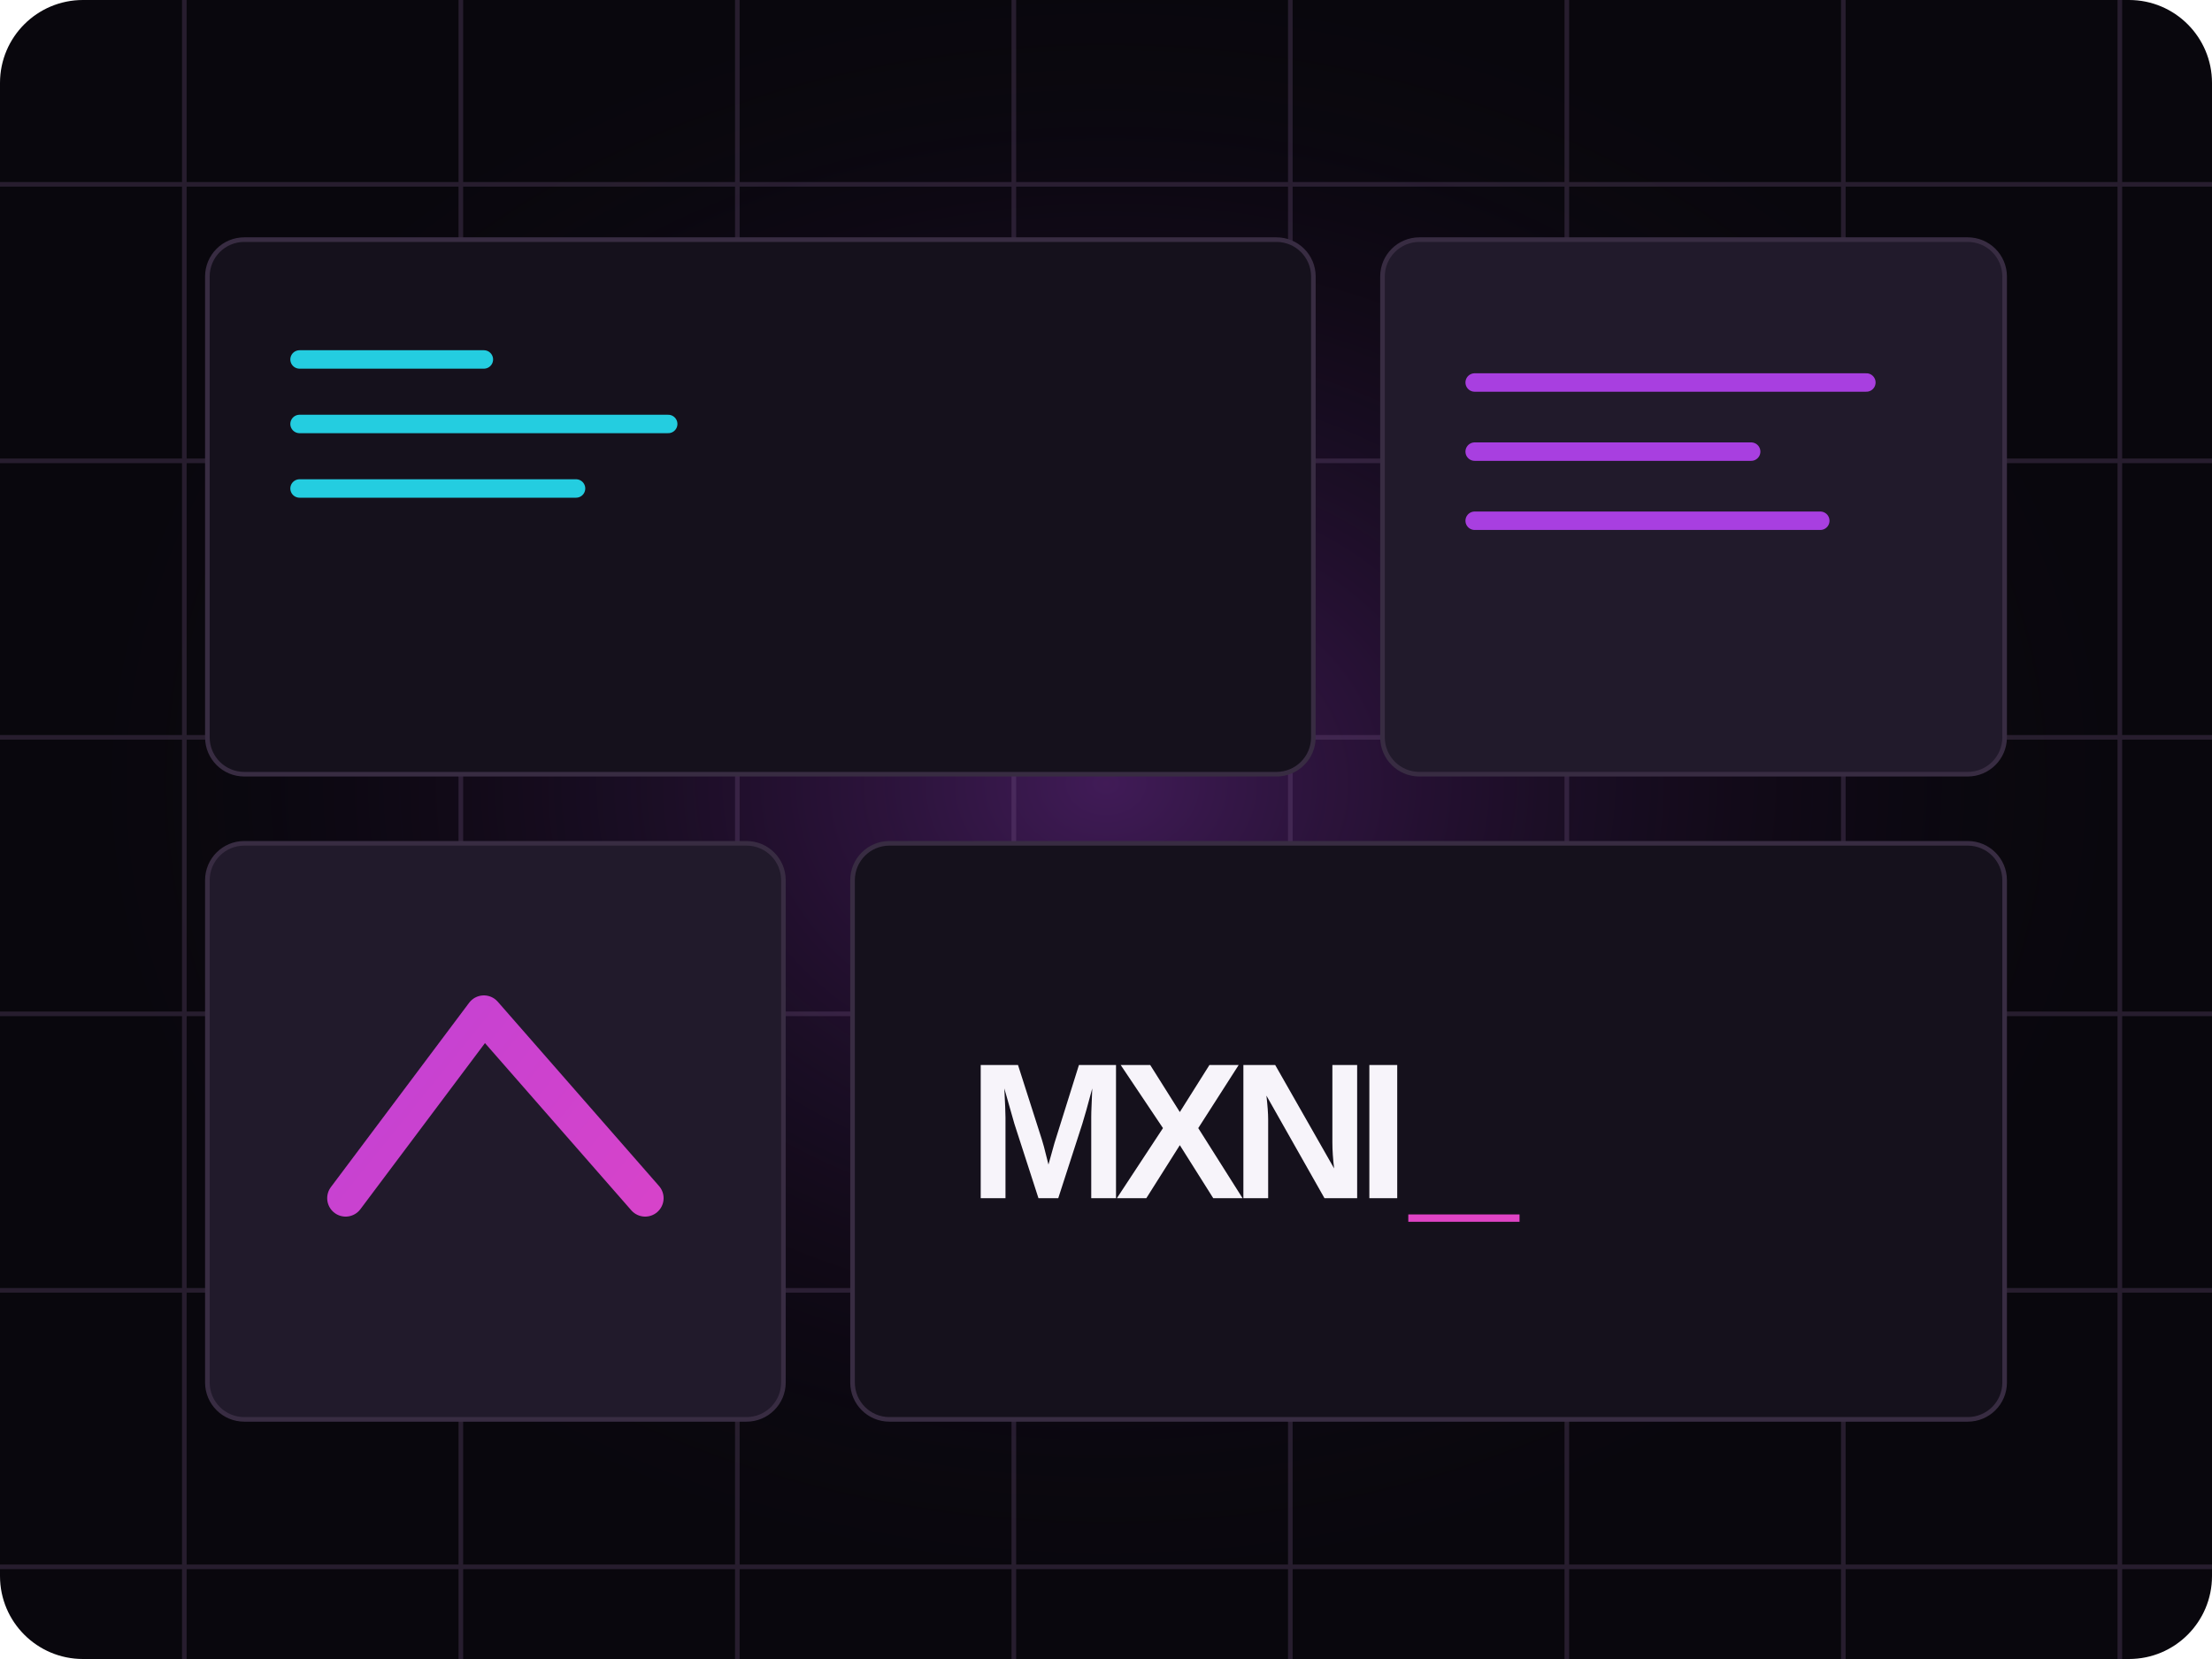
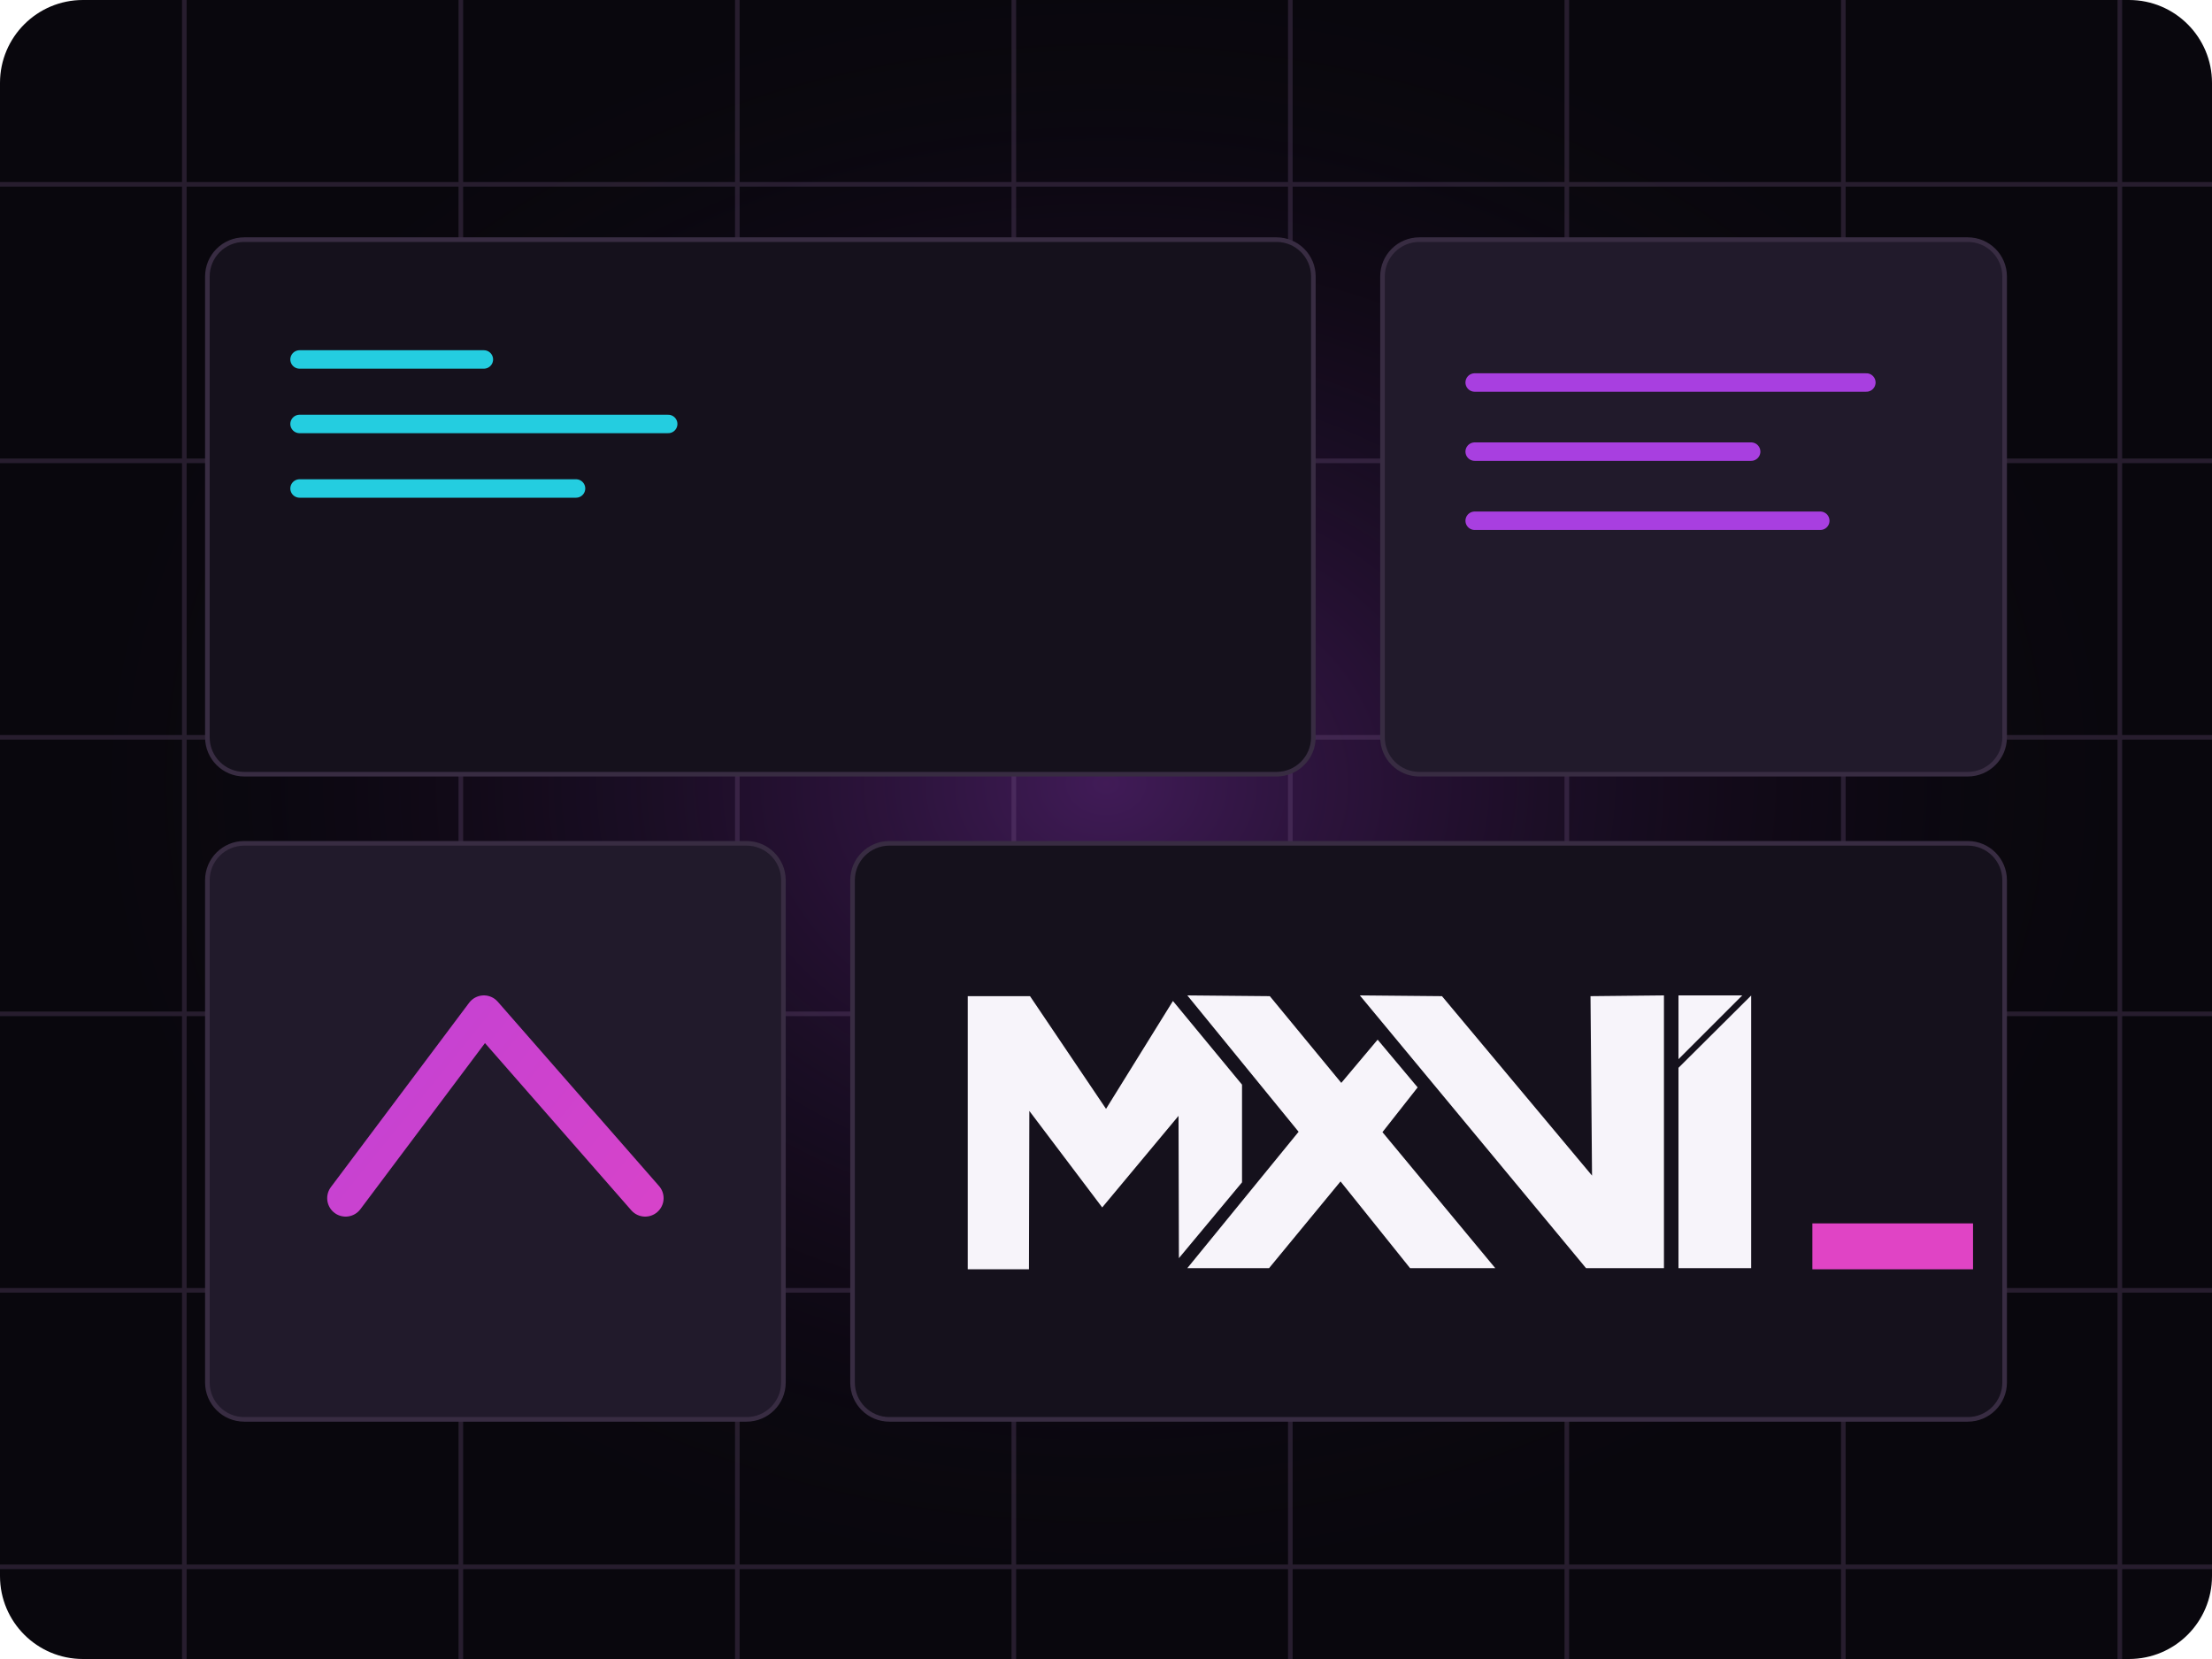
<svg xmlns="http://www.w3.org/2000/svg" width="480" height="360" viewBox="0 0 480 360" fill="none">
  <defs>
    <radialGradient id="glow" cx="0" cy="0" r="1" gradientTransform="translate(240 170) rotate(90) scale(180 230)" gradientUnits="userSpaceOnUse">
      <stop stop-color="#A83FE0" stop-opacity=".35" />
      <stop offset="1" stop-color="#09070D" stop-opacity="0" />
    </radialGradient>
    <linearGradient id="stroke" x1="80" y1="50" x2="390" y2="300" gradientUnits="userSpaceOnUse">
      <stop stop-color="#A83FE0" />
      <stop offset=".55" stop-color="#E044C5" />
      <stop offset="1" stop-color="#24CDE0" />
    </linearGradient>
  </defs>
  <rect width="480" height="360" rx="18" fill="#09070D" />
  <rect width="480" height="360" rx="18" fill="url(#glow)" />
  <g opacity=".25" stroke="#80618E">
    <path d="M40 0V360M100 0V360M160 0V360M220 0V360M280 0V360M340 0V360M400 0V360M460 0V360" />
    <path d="M0 40H480M0 100H480M0 160H480M0 220H480M0 280H480M0 340H480" />
  </g>
  <rect x="45" y="52" width="240" height="116" rx="8" fill="#15111C" stroke="#382C42" />
  <rect x="300" y="52" width="135" height="116" rx="8" fill="#211A2B" stroke="#382C42" />
  <rect x="45" y="183" width="125" height="125" rx="8" fill="#211A2B" stroke="#382C42" />
  <rect x="185" y="183" width="250" height="125" rx="8" fill="#15111C" stroke="#382C42" />
  <path d="M65 78H105M65 92H145M65 106H125" stroke="#24CDE0" stroke-width="4" stroke-linecap="round" />
  <path d="M320 83H405M320 98H380M320 113H395" stroke="#A83FE0" stroke-width="4" stroke-linecap="round" />
  <path d="M75 260L105 220L140 260" stroke="url(#stroke)" stroke-width="8" stroke-linecap="round" stroke-linejoin="round" />
-   <text x="210" y="260" fill="#F7F4FA" font-family="Arial,sans-serif" font-size="42" font-weight="800" letter-spacing="-3">MXNI<tspan fill="#E044C5">_</tspan>
-   </text>
+   <g transform="translate(210 216) scale(0.083008)" aria-label="MXNI_">
+     <g transform="translate(0 0)">
+       <path fill="#F7F4FA" d="M0,2 L0,716 L160,716 L161,302 L351.5,554.3 L551,314.9 L552,686.9 L717,488.7 L717,233.3 L536.4,14.6 L361.5,296.6 L162.8,2 Z" />
+     </g>
+     <g transform="translate(574 0)">
+       <path fill="#F7F4FA" d="M0,0 L290.9,356.5 L0,713 L213.7,713 L400.5,486.3 L582.3,713 L805,713 L510.1,357.5 L602.1,240.5 L497.5,115.7 L402.5,228.7 L215.7,2 Z" />
+     </g>
+     <g transform="translate(1025 0)">
+       <path fill="#F7F4FA" d="M0,0 L591.3,713 L795,713 L795,0 L603,2 L607,471.1 L214.7,2 Z" />
+     </g>
+     <g transform="translate(1858 0)">
+       <path fill="#F7F4FA" d="M166.7,0 L0,0 L0,166.7 Z" />
+       <path fill="#F7F4FA" d="M190,0.3 L0,189.3 L0,713 L190,713 Z" />
+     </g>
+     <rect x="2208" y="596" width="420" height="120" fill="#E044C5" />
+   </g>
</svg>
